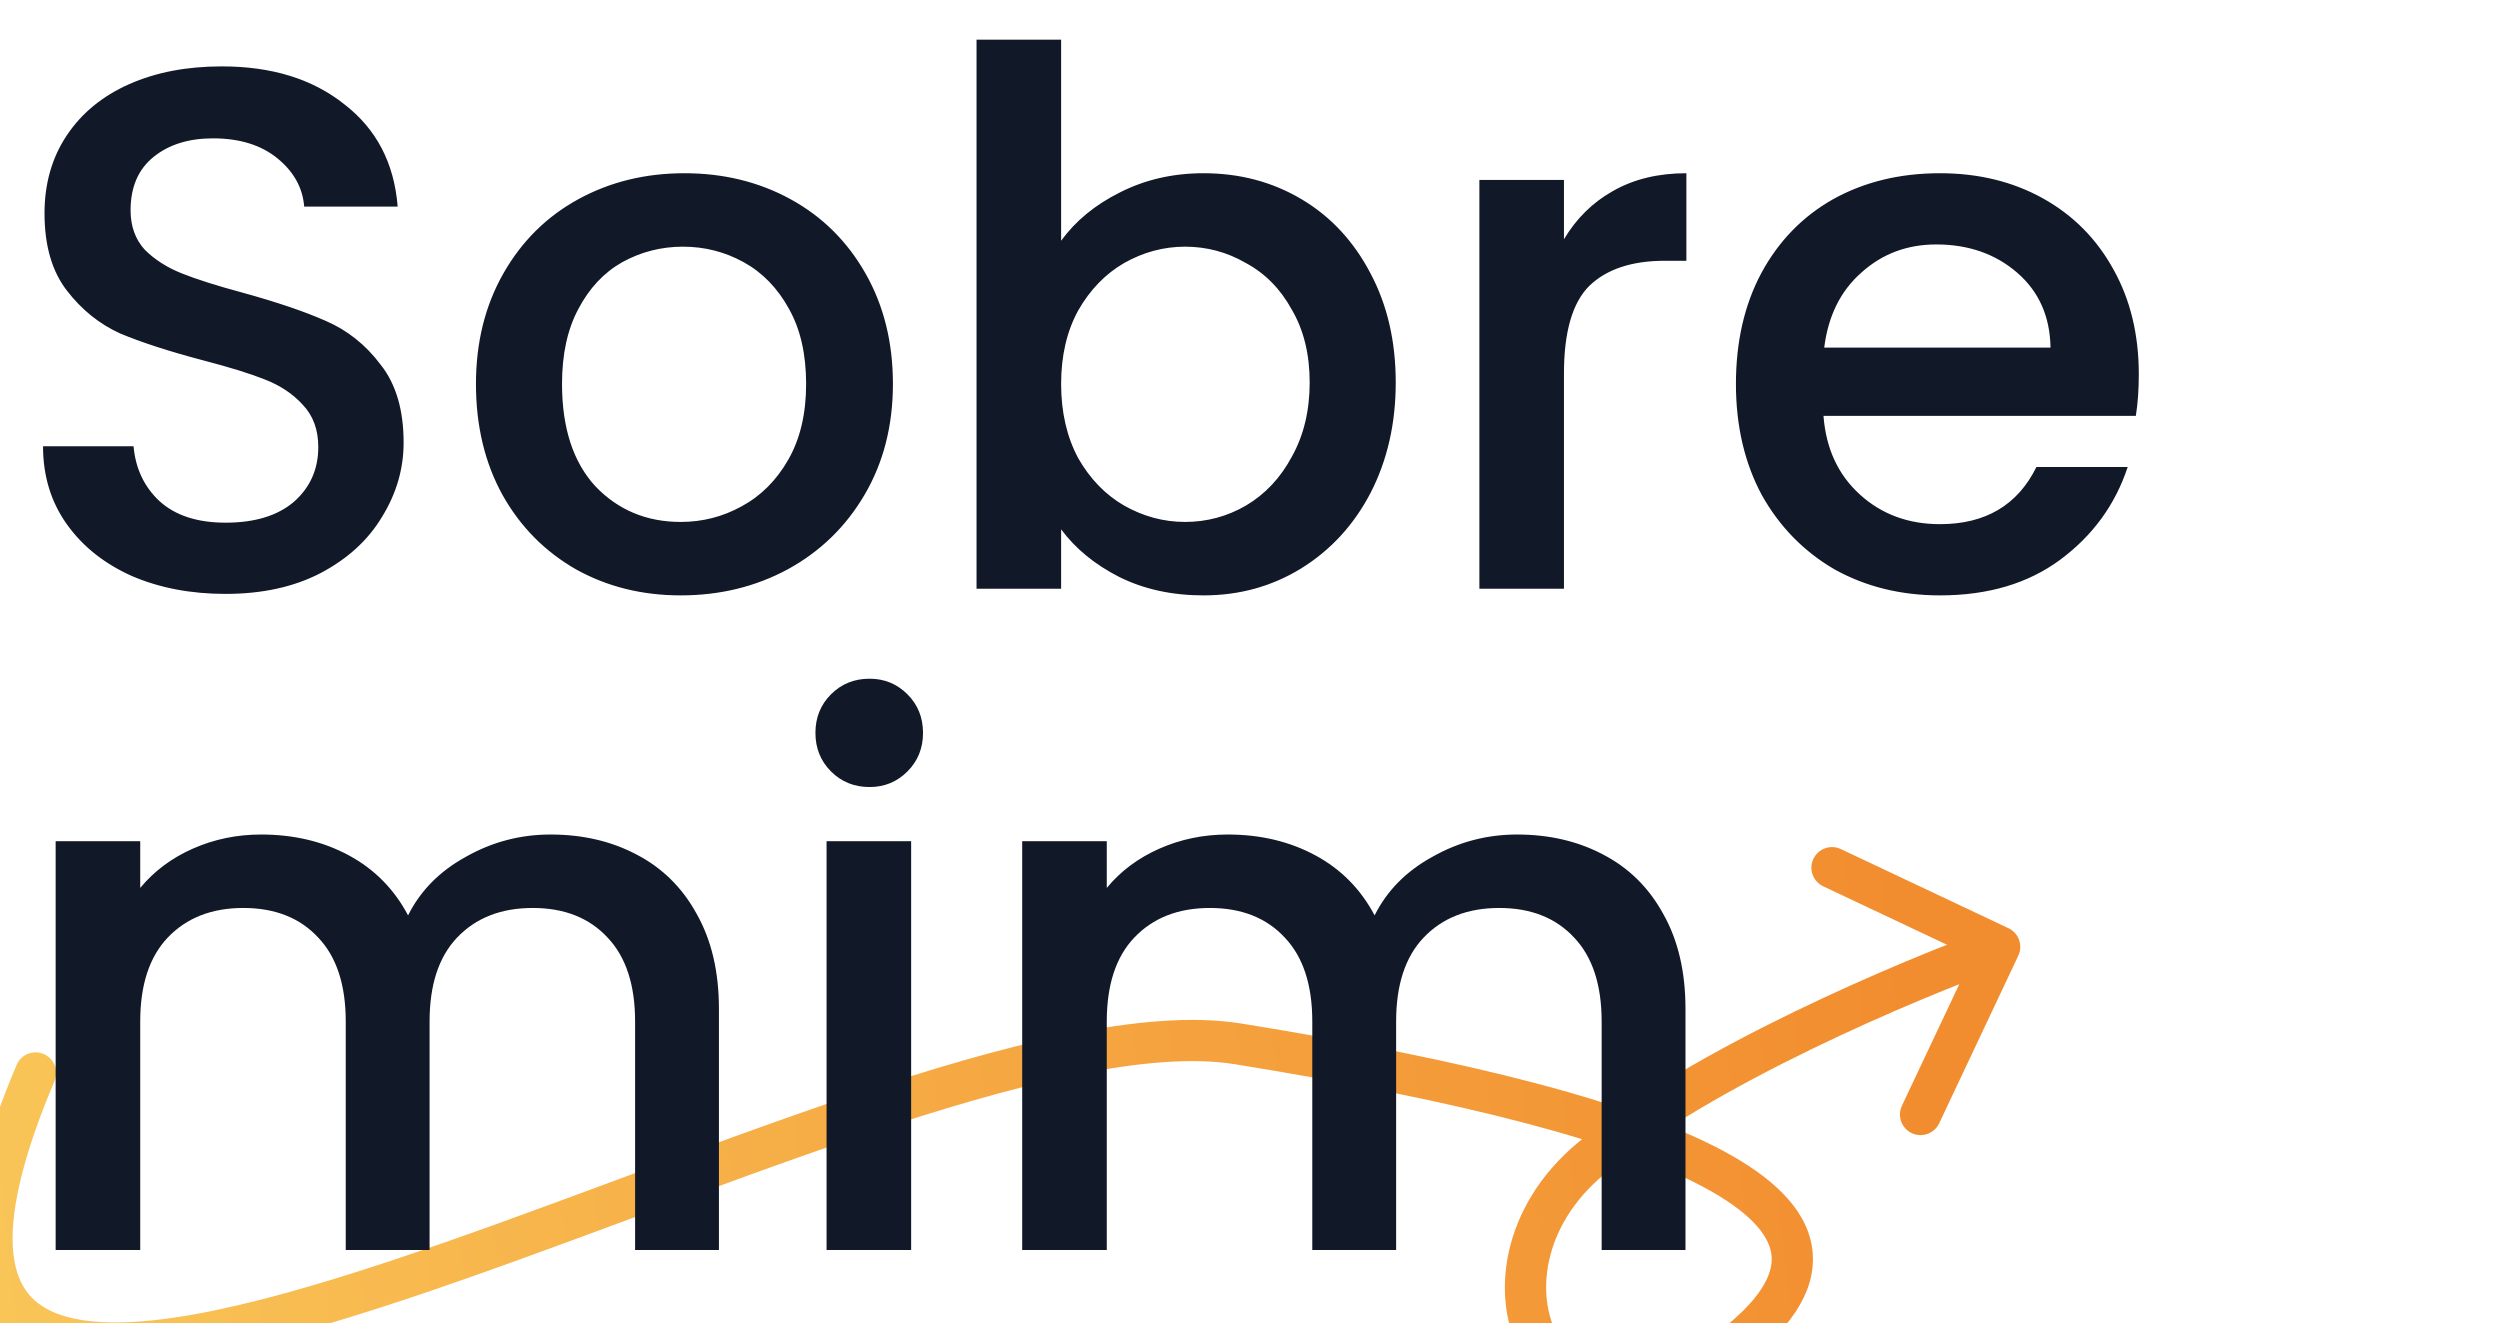
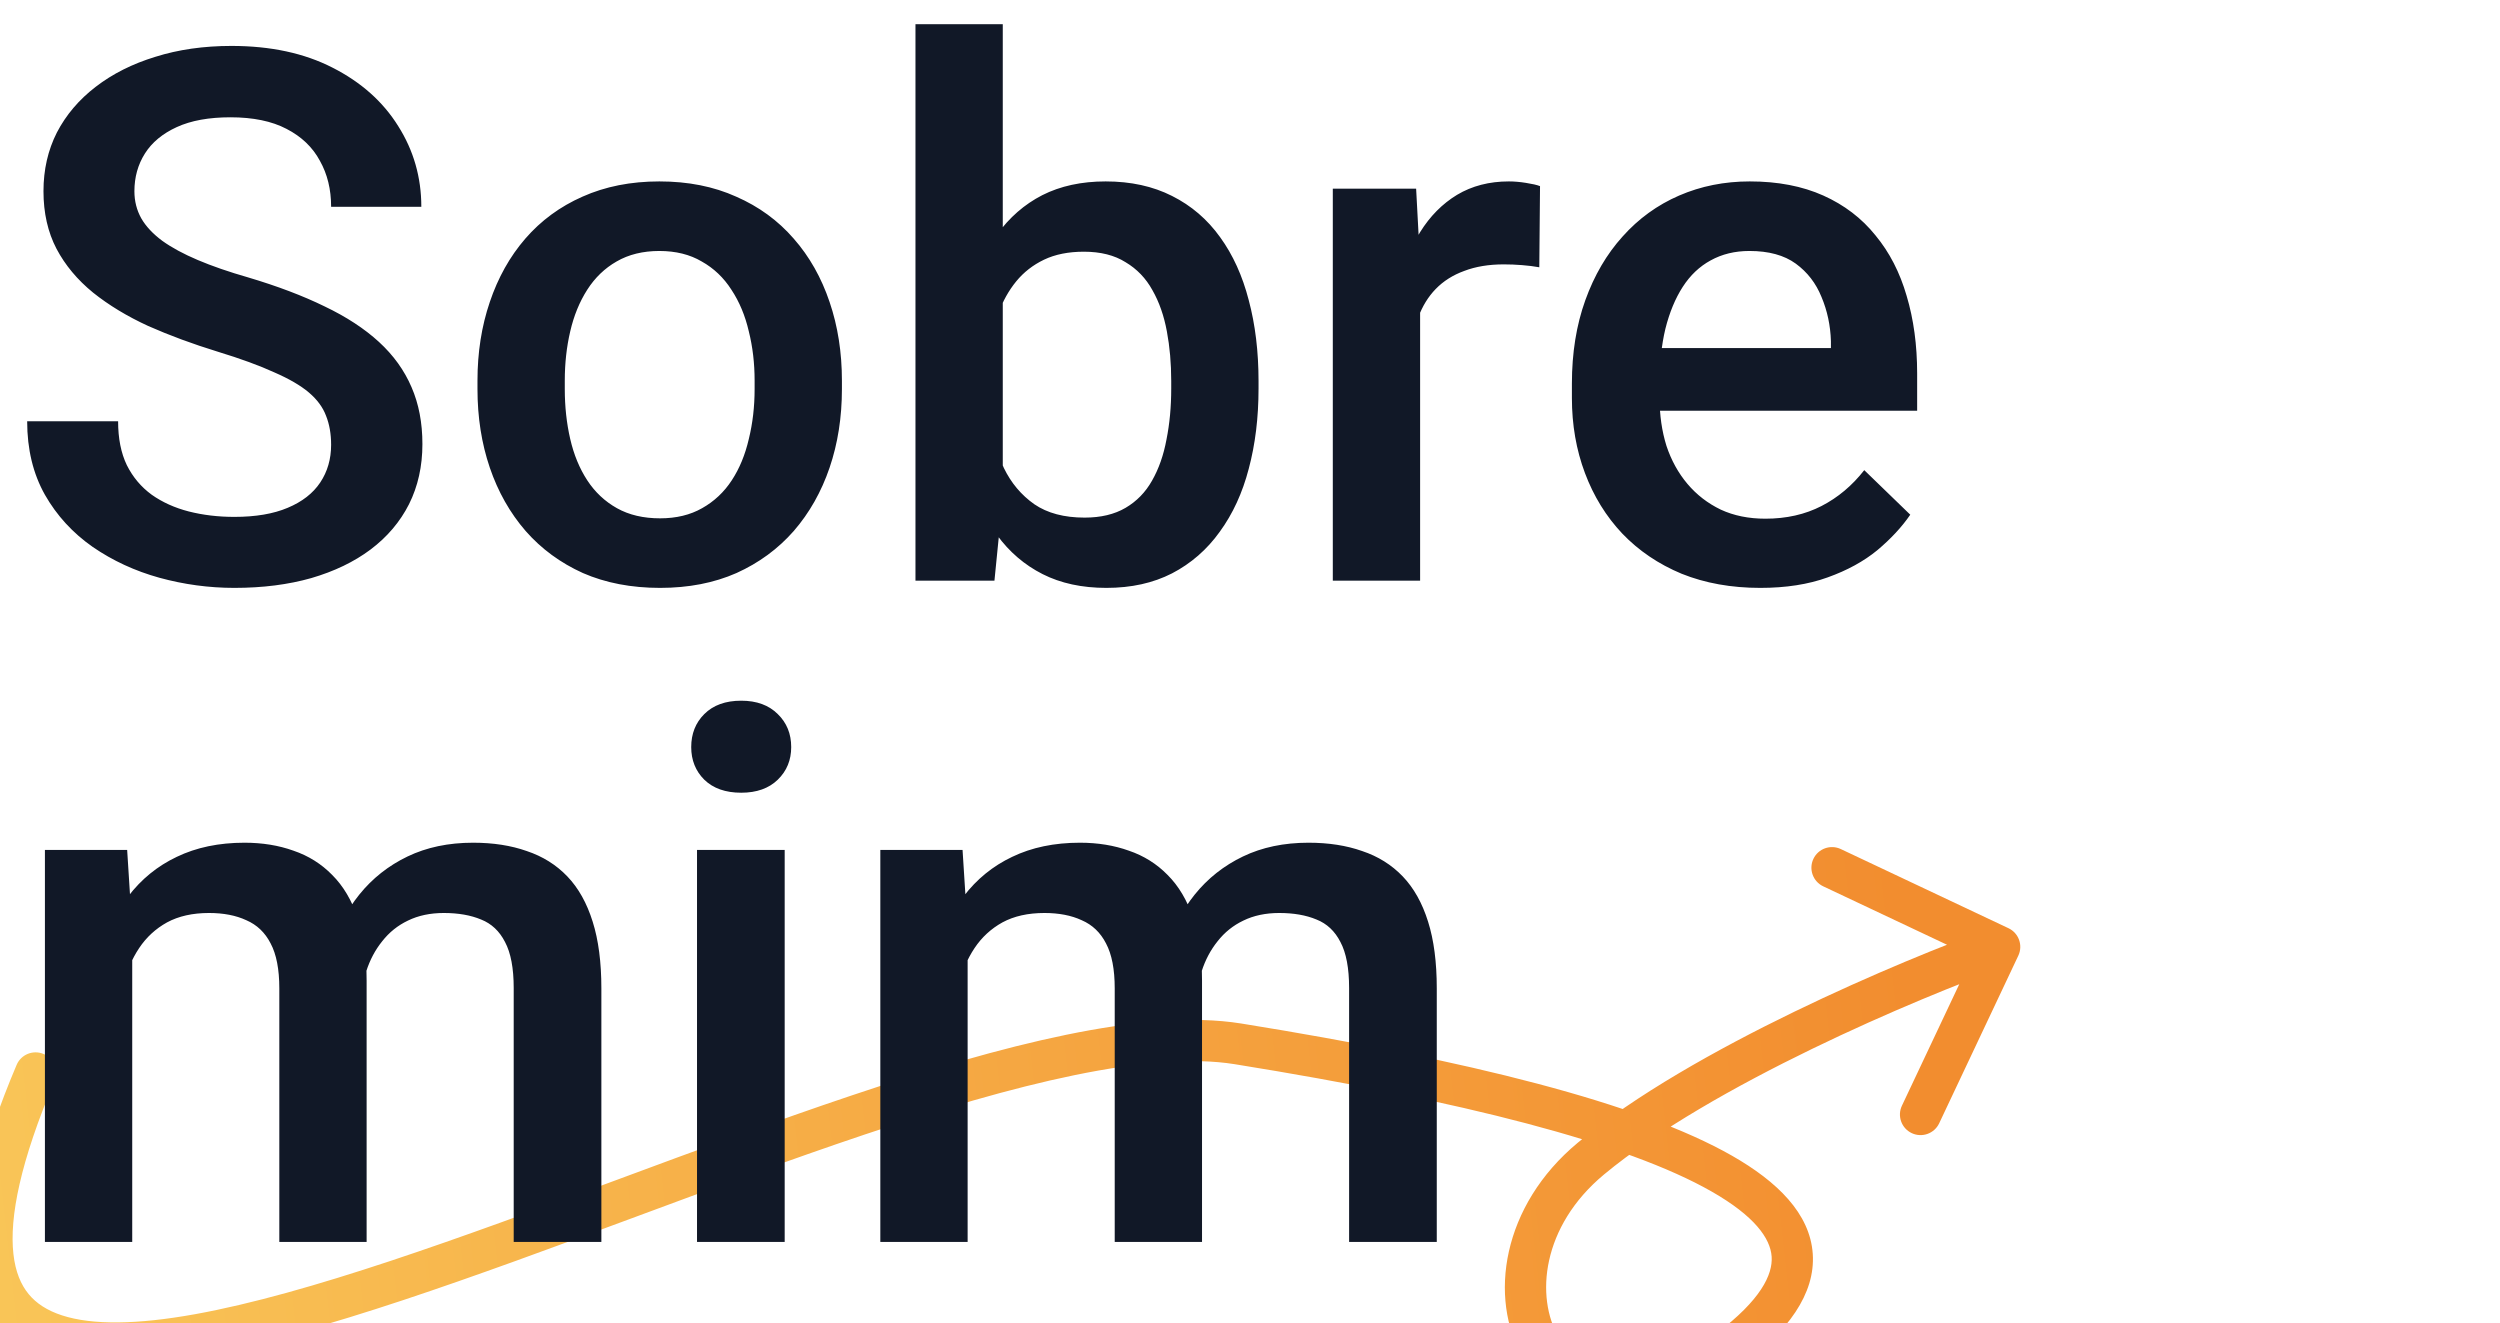
<svg xmlns="http://www.w3.org/2000/svg" width="310" height="164" viewBox="0 0 310 164" fill="none">
-   <path d="M6.763 134.044C7.314 132.745 6.708 131.246 5.409 130.695C4.11 130.144 2.611 130.75 2.06 132.049L6.763 134.044ZM153.525 129.44L153.118 131.962L153.525 129.44ZM197.279 143.661L198.91 145.627L197.279 143.661ZM250.271 118.499C250.873 117.223 250.327 115.7 249.051 115.098L228.26 105.284C226.985 104.682 225.462 105.228 224.86 106.504C224.258 107.78 224.804 109.302 226.08 109.905L244.561 118.628L235.837 137.109C235.235 138.385 235.781 139.907 237.057 140.509C238.333 141.111 239.855 140.565 240.458 139.29L250.271 118.499ZM2.06 132.049C-2.27 142.253 -4.075 150.158 -3.413 156.068C-3.076 159.082 -2.087 161.652 -0.401 163.705C1.283 165.756 3.527 167.124 6.104 167.963C11.148 169.605 17.746 169.311 25.064 167.994C32.458 166.662 40.949 164.215 49.967 161.224C58.994 158.23 68.635 154.663 78.328 151.07C88.038 147.471 97.802 143.846 107.146 140.708C116.494 137.568 125.354 134.938 133.245 133.317C141.175 131.688 147.921 131.124 153.118 131.962L153.931 126.918C147.825 125.934 140.363 126.639 132.217 128.312C124.031 129.994 114.947 132.698 105.519 135.865C96.087 139.033 86.244 142.687 76.552 146.279C66.843 149.878 57.286 153.414 48.358 156.375C39.421 159.339 31.198 161.698 24.159 162.965C17.041 164.246 11.484 164.342 7.686 163.105C5.843 162.505 4.495 161.617 3.547 160.462C2.6 159.309 1.913 157.723 1.664 155.499C1.152 150.933 2.525 144.033 6.763 134.044L2.06 132.049ZM153.118 131.962C181.41 136.525 201.754 141.763 212.238 147.747C217.563 150.787 219.527 153.552 219.684 155.817C219.84 158.07 218.299 161.232 212.878 165.32L215.954 169.4C221.653 165.102 225.127 160.471 224.781 155.465C224.436 150.472 220.384 146.515 214.771 143.31C203.378 136.807 182.156 131.471 153.931 126.918L153.118 131.962ZM212.878 165.32C207.635 169.274 203.321 170.445 200.152 170.187C197.053 169.934 194.718 168.296 193.286 165.845C190.367 160.846 191.148 152.068 198.91 145.627L195.648 141.695C186.273 149.474 184.501 160.932 188.875 168.421C191.089 172.213 194.862 174.882 199.738 175.279C204.545 175.67 210.076 173.832 215.954 169.4L212.878 165.32ZM198.91 145.627C205.525 140.138 215.178 134.684 224.683 130.07C234.155 125.473 243.314 121.789 248.824 119.813L247.099 115.004C241.427 117.038 232.099 120.792 222.453 125.474C212.84 130.14 202.743 135.807 195.648 141.695L198.91 145.627Z" fill="url(#paint0_linear_307_5223)" />
-   <path d="M27.968 73.644C23.675 73.644 19.811 72.908 16.376 71.436C12.941 69.903 10.243 67.756 8.28 64.996C6.317 62.236 5.336 59.016 5.336 55.336H16.56C16.805 58.096 17.879 60.365 19.78 62.144C21.743 63.923 24.472 64.812 27.968 64.812C31.587 64.812 34.408 63.953 36.432 62.236C38.456 60.457 39.468 58.188 39.468 55.428C39.468 53.281 38.824 51.533 37.536 50.184C36.309 48.835 34.745 47.792 32.844 47.056C31.004 46.32 28.428 45.523 25.116 44.664C20.945 43.56 17.541 42.456 14.904 41.352C12.328 40.187 10.12 38.408 8.28 36.016C6.44 33.624 5.52 30.435 5.52 26.448C5.52 22.768 6.44 19.548 8.28 16.788C10.12 14.028 12.696 11.912 16.008 10.44C19.32 8.968 23.153 8.232 27.508 8.232C33.703 8.232 38.763 9.796 42.688 12.924C46.675 15.991 48.883 20.223 49.312 25.62H37.72C37.536 23.289 36.432 21.296 34.408 19.64C32.384 17.984 29.716 17.156 26.404 17.156C23.399 17.156 20.945 17.923 19.044 19.456C17.143 20.989 16.192 23.197 16.192 26.08C16.192 28.043 16.775 29.668 17.94 30.956C19.167 32.183 20.7 33.164 22.54 33.9C24.38 34.636 26.895 35.433 30.084 36.292C34.316 37.457 37.751 38.623 40.388 39.788C43.087 40.953 45.356 42.763 47.196 45.216C49.097 47.608 50.048 50.828 50.048 54.876C50.048 58.127 49.159 61.193 47.38 64.076C45.663 66.959 43.117 69.289 39.744 71.068C36.432 72.785 32.507 73.644 27.968 73.644ZM84.411 73.828C79.627 73.828 75.303 72.755 71.439 70.608C67.575 68.4 64.539 65.333 62.331 61.408C60.123 57.421 59.019 52.821 59.019 47.608C59.019 42.456 60.154 37.887 62.423 33.9C64.693 29.913 67.79 26.847 71.715 24.7C75.641 22.553 80.026 21.48 84.871 21.48C89.717 21.48 94.102 22.553 98.027 24.7C101.953 26.847 105.05 29.913 107.319 33.9C109.589 37.887 110.723 42.456 110.723 47.608C110.723 52.76 109.558 57.329 107.227 61.316C104.897 65.303 101.707 68.4 97.659 70.608C93.673 72.755 89.257 73.828 84.411 73.828ZM84.411 64.72C87.11 64.72 89.625 64.076 91.955 62.788C94.347 61.5 96.279 59.568 97.751 56.992C99.223 54.416 99.959 51.288 99.959 47.608C99.959 43.928 99.254 40.831 97.843 38.316C96.433 35.74 94.562 33.808 92.231 32.52C89.901 31.232 87.386 30.588 84.687 30.588C81.989 30.588 79.474 31.232 77.143 32.52C74.874 33.808 73.065 35.74 71.715 38.316C70.366 40.831 69.691 43.928 69.691 47.608C69.691 53.067 71.071 57.299 73.831 60.304C76.653 63.248 80.179 64.72 84.411 64.72ZM131.579 29.852C133.358 27.399 135.781 25.405 138.847 23.872C141.975 22.277 145.441 21.48 149.243 21.48C153.721 21.48 157.769 22.553 161.387 24.7C165.006 26.847 167.858 29.913 169.943 33.9C172.029 37.825 173.071 42.333 173.071 47.424C173.071 52.515 172.029 57.084 169.943 61.132C167.858 65.119 164.975 68.247 161.295 70.516C157.677 72.724 153.659 73.828 149.243 73.828C145.318 73.828 141.822 73.061 138.755 71.528C135.75 69.995 133.358 68.032 131.579 65.64V73H121.091V4.92H131.579V29.852ZM162.399 47.424C162.399 43.928 161.663 40.923 160.191 38.408C158.781 35.832 156.879 33.9 154.487 32.612C152.157 31.263 149.642 30.588 146.943 30.588C144.306 30.588 141.791 31.263 139.399 32.612C137.069 33.961 135.167 35.924 133.695 38.5C132.285 41.076 131.579 44.112 131.579 47.608C131.579 51.104 132.285 54.171 133.695 56.808C135.167 59.384 137.069 61.347 139.399 62.696C141.791 64.045 144.306 64.72 146.943 64.72C149.642 64.72 152.157 64.045 154.487 62.696C156.879 61.285 158.781 59.261 160.191 56.624C161.663 53.987 162.399 50.92 162.399 47.424ZM193.931 29.668C195.464 27.092 197.488 25.099 200.003 23.688C202.579 22.216 205.615 21.48 209.111 21.48V32.336H206.443C202.334 32.336 199.206 33.379 197.059 35.464C194.974 37.549 193.931 41.168 193.931 46.32V73H183.443V22.308H193.931V29.668ZM265.212 46.412C265.212 48.313 265.089 50.031 264.844 51.564H226.112C226.418 55.612 227.921 58.863 230.62 61.316C233.318 63.769 236.63 64.996 240.556 64.996C246.198 64.996 250.185 62.635 252.516 57.912H263.832C262.298 62.573 259.508 66.407 255.46 69.412C251.473 72.356 246.505 73.828 240.556 73.828C235.71 73.828 231.356 72.755 227.492 70.608C223.689 68.4 220.684 65.333 218.476 61.408C216.329 57.421 215.256 52.821 215.256 47.608C215.256 42.395 216.298 37.825 218.384 33.9C220.53 29.913 223.505 26.847 227.308 24.7C231.172 22.553 235.588 21.48 240.556 21.48C245.34 21.48 249.602 22.523 253.344 24.608C257.085 26.693 259.998 29.637 262.084 33.44C264.169 37.181 265.212 41.505 265.212 46.412ZM254.264 43.1C254.202 39.236 252.822 36.139 250.124 33.808C247.425 31.477 244.082 30.312 240.096 30.312C236.477 30.312 233.38 31.477 230.804 33.808C228.228 36.077 226.694 39.175 226.204 43.1H254.264ZM68.264 103.48C72.251 103.48 75.808 104.308 78.936 105.964C82.125 107.62 84.609 110.073 86.388 113.324C88.228 116.575 89.148 120.5 89.148 125.1V155H78.752V126.664C78.752 122.125 77.617 118.66 75.348 116.268C73.079 113.815 69.981 112.588 66.056 112.588C62.131 112.588 59.003 113.815 56.672 116.268C54.403 118.66 53.268 122.125 53.268 126.664V155H42.872V126.664C42.872 122.125 41.737 118.66 39.468 116.268C37.199 113.815 34.101 112.588 30.176 112.588C26.251 112.588 23.123 113.815 20.792 116.268C18.523 118.66 17.388 122.125 17.388 126.664V155H6.9V104.308H17.388V110.104C19.105 108.019 21.283 106.393 23.92 105.228C26.557 104.063 29.379 103.48 32.384 103.48C36.432 103.48 40.051 104.339 43.24 106.056C46.429 107.773 48.883 110.257 50.6 113.508C52.133 110.441 54.525 108.019 57.776 106.24C61.027 104.4 64.523 103.48 68.264 103.48ZM107.83 97.592C105.928 97.592 104.334 96.948 103.046 95.66C101.758 94.372 101.114 92.777 101.114 90.876C101.114 88.975 101.758 87.38 103.046 86.092C104.334 84.804 105.928 84.16 107.83 84.16C109.67 84.16 111.234 84.804 112.522 86.092C113.81 87.38 114.454 88.975 114.454 90.876C114.454 92.777 113.81 94.372 112.522 95.66C111.234 96.948 109.67 97.592 107.83 97.592ZM112.982 104.308V155H102.494V104.308H112.982ZM188.116 103.48C192.102 103.48 195.66 104.308 198.788 105.964C201.977 107.62 204.461 110.073 206.24 113.324C208.08 116.575 209 120.5 209 125.1V155H198.604V126.664C198.604 122.125 197.469 118.66 195.2 116.268C192.93 113.815 189.833 112.588 185.908 112.588C181.982 112.588 178.854 113.815 176.524 116.268C174.254 118.66 173.12 122.125 173.12 126.664V155H162.724V126.664C162.724 122.125 161.589 118.66 159.32 116.268C157.05 113.815 153.953 112.588 150.028 112.588C146.102 112.588 142.974 113.815 140.644 116.268C138.374 118.66 137.24 122.125 137.24 126.664V155H126.752V104.308H137.24V110.104C138.957 108.019 141.134 106.393 143.772 105.228C146.409 104.063 149.23 103.48 152.236 103.48C156.284 103.48 159.902 104.339 163.092 106.056C166.281 107.773 168.734 110.257 170.452 113.508C171.985 110.441 174.377 108.019 177.628 106.24C180.878 104.4 184.374 103.48 188.116 103.48Z" fill="#111827" />
+   <path d="M6.763 134.044C7.314 132.745 6.708 131.246 5.409 130.695C4.11 130.144 2.611 130.75 2.06 132.049L6.763 134.044ZM153.525 129.44L153.118 131.962L153.525 129.44ZM197.279 143.661L198.91 145.627L197.279 143.661ZM250.271 118.499C250.873 117.223 250.327 115.7 249.051 115.098L228.26 105.284C226.985 104.682 225.462 105.228 224.86 106.504C224.258 107.78 224.804 109.302 226.08 109.905L244.561 118.628L235.837 137.109C235.235 138.385 235.781 139.907 237.057 140.509C238.333 141.111 239.855 140.565 240.458 139.29L250.271 118.499ZM2.06 132.049C-2.27 142.253 -4.075 150.158 -3.413 156.068C-3.076 159.082 -2.087 161.652 -0.401 163.705C1.283 165.756 3.527 167.124 6.104 167.963C11.148 169.605 17.746 169.311 25.064 167.994C32.458 166.662 40.949 164.215 49.967 161.224C58.994 158.23 68.635 154.663 78.328 151.07C88.037 147.471 97.802 143.846 107.146 140.708C116.494 137.568 125.354 134.938 133.245 133.317C141.175 131.688 147.921 131.124 153.118 131.962L153.931 126.918C147.825 125.934 140.363 126.639 132.217 128.312C124.031 129.994 114.947 132.698 105.519 135.865C96.087 139.033 86.244 142.687 76.552 146.279C66.843 149.878 57.286 153.414 48.358 156.375C39.421 159.339 31.198 161.698 24.159 162.965C17.041 164.246 11.484 164.342 7.686 163.105C5.843 162.505 4.495 161.617 3.547 160.462C2.6 159.309 1.913 157.723 1.664 155.499C1.152 150.933 2.525 144.033 6.763 134.044L2.06 132.049ZM153.118 131.962C181.41 136.525 201.754 141.763 212.238 147.747C217.563 150.787 219.527 153.552 219.684 155.817C219.84 158.07 218.299 161.232 212.878 165.32L215.954 169.4C221.653 165.102 225.127 160.471 224.781 155.465C224.436 150.472 220.384 146.515 214.771 143.31C203.378 136.807 182.156 131.471 153.931 126.918L153.118 131.962ZM212.878 165.32C207.635 169.274 203.321 170.445 200.152 170.187C197.053 169.934 194.718 168.296 193.286 165.845C190.367 160.846 191.148 152.068 198.91 145.627L195.648 141.695C186.273 149.474 184.501 160.932 188.875 168.421C191.089 172.213 194.862 174.882 199.738 175.279C204.545 175.67 210.076 173.832 215.954 169.4L212.878 165.32ZM198.91 145.627C205.525 140.138 215.178 134.684 224.683 130.07C234.155 125.473 243.314 121.789 248.824 119.813L247.099 115.004C241.427 117.038 232.099 120.792 222.453 125.474C212.84 130.14 202.743 135.807 195.648 141.695L198.91 145.627Z" fill="url(#paint0_linear_307_5223)" />
+   <path d="M41.059 55.154C41.059 53.807 40.849 52.609 40.43 51.56C40.04 50.512 39.337 49.554 38.318 48.685C37.3 47.817 35.863 46.978 34.006 46.17C32.179 45.331 29.843 44.478 26.998 43.609C23.884 42.651 21.009 41.588 18.373 40.42C15.768 39.222 13.492 37.844 11.545 36.287C9.598 34.7 8.086 32.888 7.008 30.852C5.93 28.785 5.391 26.404 5.391 23.709C5.391 21.044 5.945 18.618 7.053 16.432C8.191 14.245 9.793 12.359 11.859 10.771C13.956 9.154 16.426 7.911 19.271 7.043C22.116 6.145 25.261 5.695 28.705 5.695C33.557 5.695 37.734 6.594 41.238 8.391C44.772 10.188 47.482 12.598 49.369 15.623C51.286 18.648 52.244 21.987 52.244 25.641H41.059C41.059 23.484 40.594 21.583 39.666 19.936C38.768 18.259 37.39 16.941 35.533 15.982C33.706 15.024 31.385 14.545 28.57 14.545C25.905 14.545 23.689 14.949 21.922 15.758C20.155 16.566 18.837 17.66 17.969 19.037C17.1 20.415 16.666 21.972 16.666 23.709C16.666 24.937 16.951 26.06 17.52 27.078C18.088 28.066 18.957 28.995 20.125 29.863C21.293 30.702 22.76 31.495 24.527 32.244C26.294 32.993 28.376 33.712 30.771 34.4C34.395 35.478 37.555 36.676 40.25 37.994C42.945 39.282 45.191 40.749 46.988 42.397C48.785 44.044 50.133 45.915 51.031 48.012C51.93 50.078 52.379 52.429 52.379 55.065C52.379 57.82 51.825 60.305 50.717 62.522C49.609 64.708 48.022 66.579 45.955 68.137C43.919 69.664 41.463 70.847 38.588 71.686C35.743 72.494 32.568 72.898 29.064 72.898C25.92 72.898 22.82 72.479 19.766 71.641C16.741 70.802 13.986 69.529 11.5 67.822C9.014 66.085 7.038 63.929 5.57 61.353C4.103 58.748 3.369 55.708 3.369 52.234H14.645C14.645 54.361 15.004 56.172 15.723 57.67C16.471 59.167 17.505 60.395 18.822 61.353C20.14 62.282 21.667 62.971 23.404 63.42C25.171 63.869 27.058 64.094 29.064 64.094C31.7 64.094 33.901 63.719 35.668 62.971C37.465 62.222 38.812 61.174 39.711 59.826C40.609 58.478 41.059 56.921 41.059 55.154ZM59.207 48.236V47.203C59.207 43.699 59.716 40.45 60.734 37.455C61.753 34.43 63.22 31.81 65.137 29.594C67.083 27.348 69.449 25.611 72.234 24.383C75.049 23.125 78.224 22.496 81.758 22.496C85.322 22.496 88.496 23.125 91.281 24.383C94.096 25.611 96.477 27.348 98.424 29.594C100.37 31.81 101.853 34.43 102.871 37.455C103.889 40.45 104.398 43.699 104.398 47.203V48.236C104.398 51.74 103.889 54.99 102.871 57.984C101.853 60.979 100.37 63.6 98.424 65.846C96.477 68.062 94.111 69.799 91.326 71.057C88.541 72.284 85.382 72.898 81.848 72.898C78.284 72.898 75.094 72.284 72.279 71.057C69.494 69.799 67.128 68.062 65.182 65.846C63.235 63.6 61.753 60.979 60.734 57.984C59.716 54.99 59.207 51.74 59.207 48.236ZM70.033 47.203V48.236C70.033 50.422 70.258 52.489 70.707 54.435C71.156 56.382 71.86 58.089 72.818 59.557C73.777 61.024 75.005 62.177 76.502 63.016C77.999 63.854 79.781 64.273 81.848 64.273C83.854 64.273 85.591 63.854 87.059 63.016C88.556 62.177 89.784 61.024 90.742 59.557C91.701 58.089 92.404 56.382 92.853 54.435C93.333 52.489 93.572 50.422 93.572 48.236V47.203C93.572 45.047 93.333 43.01 92.853 41.094C92.404 39.147 91.686 37.425 90.697 35.928C89.739 34.43 88.511 33.262 87.014 32.424C85.546 31.555 83.794 31.121 81.758 31.121C79.721 31.121 77.954 31.555 76.457 32.424C74.99 33.262 73.777 34.43 72.818 35.928C71.86 37.425 71.156 39.147 70.707 41.094C70.258 43.01 70.033 45.047 70.033 47.203ZM113.518 3H124.344V61.623L123.311 72H113.518V3ZM156.059 47.248V48.191C156.059 51.785 155.654 55.094 154.846 58.119C154.067 61.114 152.869 63.719 151.252 65.936C149.665 68.152 147.688 69.874 145.322 71.102C142.986 72.299 140.276 72.898 137.191 72.898C134.167 72.898 131.531 72.329 129.285 71.191C127.039 70.053 125.152 68.436 123.625 66.34C122.128 64.243 120.915 61.743 119.986 58.838C119.058 55.933 118.399 52.728 118.01 49.225V46.215C118.399 42.681 119.058 39.477 119.986 36.602C120.915 33.697 122.128 31.196 123.625 29.1C125.152 26.973 127.024 25.341 129.24 24.203C131.486 23.065 134.107 22.496 137.102 22.496C140.216 22.496 142.956 23.095 145.322 24.293C147.718 25.491 149.71 27.198 151.297 29.414C152.884 31.6 154.067 34.206 154.846 37.23C155.654 40.255 156.059 43.594 156.059 47.248ZM145.232 48.191V47.248C145.232 45.062 145.053 43.01 144.693 41.094C144.334 39.147 143.735 37.44 142.896 35.973C142.088 34.505 140.98 33.352 139.572 32.514C138.195 31.645 136.473 31.211 134.406 31.211C132.49 31.211 130.842 31.54 129.465 32.199C128.087 32.858 126.934 33.757 126.006 34.895C125.077 36.033 124.344 37.35 123.805 38.848C123.296 40.345 122.951 41.962 122.771 43.699V51.83C123.041 54.076 123.61 56.143 124.479 58.029C125.377 59.886 126.635 61.383 128.252 62.522C129.869 63.63 131.951 64.184 134.496 64.184C136.503 64.184 138.195 63.779 139.572 62.971C140.95 62.162 142.043 61.039 142.852 59.602C143.69 58.134 144.289 56.427 144.648 54.48C145.038 52.534 145.232 50.438 145.232 48.191ZM176.094 32.648V72H165.268V23.395H175.6L176.094 32.648ZM190.963 23.08L190.873 33.143C190.214 33.023 189.495 32.933 188.717 32.873C187.968 32.813 187.219 32.783 186.471 32.783C184.614 32.783 182.982 33.053 181.574 33.592C180.167 34.101 178.984 34.85 178.025 35.838C177.097 36.796 176.378 37.964 175.869 39.342C175.36 40.719 175.061 42.262 174.971 43.969L172.5 44.148C172.5 41.094 172.799 38.264 173.398 35.658C173.997 33.053 174.896 30.762 176.094 28.785C177.322 26.809 178.849 25.266 180.676 24.158C182.533 23.05 184.674 22.496 187.1 22.496C187.758 22.496 188.462 22.556 189.211 22.676C189.99 22.796 190.574 22.93 190.963 23.08ZM218.275 72.898C214.682 72.898 211.432 72.314 208.527 71.147C205.652 69.949 203.197 68.287 201.16 66.16C199.154 64.034 197.611 61.533 196.533 58.658C195.455 55.783 194.916 52.684 194.916 49.359V47.562C194.916 43.759 195.47 40.315 196.578 37.23C197.686 34.146 199.229 31.51 201.205 29.324C203.182 27.108 205.518 25.416 208.213 24.248C210.908 23.08 213.828 22.496 216.973 22.496C220.447 22.496 223.486 23.08 226.092 24.248C228.697 25.416 230.854 27.063 232.561 29.189C234.298 31.286 235.585 33.786 236.424 36.691C237.292 39.596 237.727 42.801 237.727 46.305V50.932H200.172V43.16H227.035V42.307C226.975 40.36 226.586 38.533 225.867 36.826C225.178 35.119 224.115 33.742 222.678 32.693C221.24 31.645 219.324 31.121 216.928 31.121C215.131 31.121 213.529 31.51 212.121 32.289C210.743 33.038 209.59 34.131 208.662 35.568C207.734 37.006 207.015 38.743 206.506 40.779C206.027 42.786 205.787 45.047 205.787 47.562V49.359C205.787 51.486 206.072 53.462 206.641 55.289C207.24 57.086 208.108 58.658 209.246 60.006C210.384 61.353 211.762 62.417 213.379 63.195C214.996 63.944 216.838 64.318 218.904 64.318C221.51 64.318 223.831 63.794 225.867 62.746C227.904 61.698 229.671 60.215 231.168 58.299L236.873 63.824C235.825 65.352 234.462 66.819 232.785 68.227C231.108 69.604 229.057 70.727 226.631 71.596C224.235 72.464 221.45 72.898 218.275 72.898ZM16.396 115.277V154H5.57V105.395H15.768L16.396 115.277ZM14.645 127.9L10.961 127.855C10.961 124.501 11.38 121.402 12.219 118.557C13.057 115.712 14.285 113.241 15.902 111.145C17.52 109.018 19.526 107.386 21.922 106.248C24.348 105.08 27.148 104.496 30.322 104.496C32.538 104.496 34.56 104.826 36.387 105.484C38.243 106.113 39.846 107.117 41.193 108.494C42.571 109.872 43.619 111.639 44.338 113.795C45.087 115.951 45.461 118.557 45.461 121.611V154H34.635V122.555C34.635 120.189 34.275 118.332 33.557 116.984C32.868 115.637 31.865 114.678 30.547 114.109C29.259 113.51 27.717 113.211 25.92 113.211C23.884 113.211 22.146 113.6 20.709 114.379C19.301 115.158 18.148 116.221 17.25 117.568C16.352 118.916 15.693 120.473 15.273 122.24C14.854 124.007 14.645 125.894 14.645 127.9ZM44.787 125.025L39.711 126.148C39.711 123.214 40.115 120.443 40.924 117.838C41.762 115.202 42.975 112.896 44.562 110.92C46.18 108.913 48.171 107.341 50.537 106.203C52.903 105.065 55.613 104.496 58.668 104.496C61.154 104.496 63.37 104.84 65.316 105.529C67.293 106.188 68.97 107.236 70.348 108.674C71.725 110.111 72.773 111.983 73.492 114.289C74.211 116.565 74.57 119.32 74.57 122.555V154H63.699V122.51C63.699 120.054 63.34 118.152 62.621 116.805C61.932 115.457 60.944 114.529 59.656 114.02C58.368 113.48 56.826 113.211 55.029 113.211C53.352 113.211 51.87 113.525 50.582 114.154C49.324 114.753 48.261 115.607 47.393 116.715C46.524 117.793 45.865 119.036 45.416 120.443C44.997 121.851 44.787 123.378 44.787 125.025ZM97.301 105.395V154H86.43V105.395H97.301ZM85.711 92.637C85.711 90.99 86.25 89.627 87.328 88.549C88.436 87.441 89.963 86.887 91.91 86.887C93.827 86.887 95.339 87.441 96.447 88.549C97.555 89.627 98.109 90.99 98.109 92.637C98.109 94.254 97.555 95.602 96.447 96.68C95.339 97.758 93.827 98.297 91.91 98.297C89.963 98.297 88.436 97.758 87.328 96.68C86.25 95.602 85.711 94.254 85.711 92.637ZM119.986 115.277V154H109.16V105.395H119.357L119.986 115.277ZM118.234 127.9L114.551 127.855C114.551 124.501 114.97 121.402 115.809 118.557C116.647 115.712 117.875 113.241 119.492 111.145C121.109 109.018 123.116 107.386 125.512 106.248C127.938 105.08 130.738 104.496 133.912 104.496C136.128 104.496 138.15 104.826 139.977 105.484C141.833 106.113 143.436 107.117 144.783 108.494C146.161 109.872 147.209 111.639 147.928 113.795C148.676 115.951 149.051 118.557 149.051 121.611V154H138.225V122.555C138.225 120.189 137.865 118.332 137.146 116.984C136.458 115.637 135.454 114.678 134.137 114.109C132.849 113.51 131.307 113.211 129.51 113.211C127.473 113.211 125.736 113.6 124.299 114.379C122.891 115.158 121.738 116.221 120.84 117.568C119.941 118.916 119.283 120.473 118.863 122.24C118.444 124.007 118.234 125.894 118.234 127.9ZM148.377 125.025L143.301 126.148C143.301 123.214 143.705 120.443 144.514 117.838C145.352 115.202 146.565 112.896 148.152 110.92C149.77 108.913 151.761 107.341 154.127 106.203C156.493 105.065 159.203 104.496 162.258 104.496C164.743 104.496 166.96 104.84 168.906 105.529C170.883 106.188 172.56 107.236 173.938 108.674C175.315 110.111 176.363 111.983 177.082 114.289C177.801 116.565 178.16 119.32 178.16 122.555V154H167.289V122.51C167.289 120.054 166.93 118.152 166.211 116.805C165.522 115.457 164.534 114.529 163.246 114.02C161.958 113.48 160.416 113.211 158.619 113.211C156.942 113.211 155.46 113.525 154.172 114.154C152.914 114.753 151.851 115.607 150.982 116.715C150.114 117.793 149.455 119.036 149.006 120.443C148.587 121.851 148.377 123.378 148.377 125.025Z" fill="#111827" />
  <defs>
    <linearGradient id="paint0_linear_307_5223" x1="-189.345" y1="208.068" x2="241.136" y2="159.443" gradientUnits="userSpaceOnUse">
      <stop stop-color="#FFF278" />
      <stop offset="1" stop-color="#F28D2F" />
    </linearGradient>
  </defs>
</svg>
